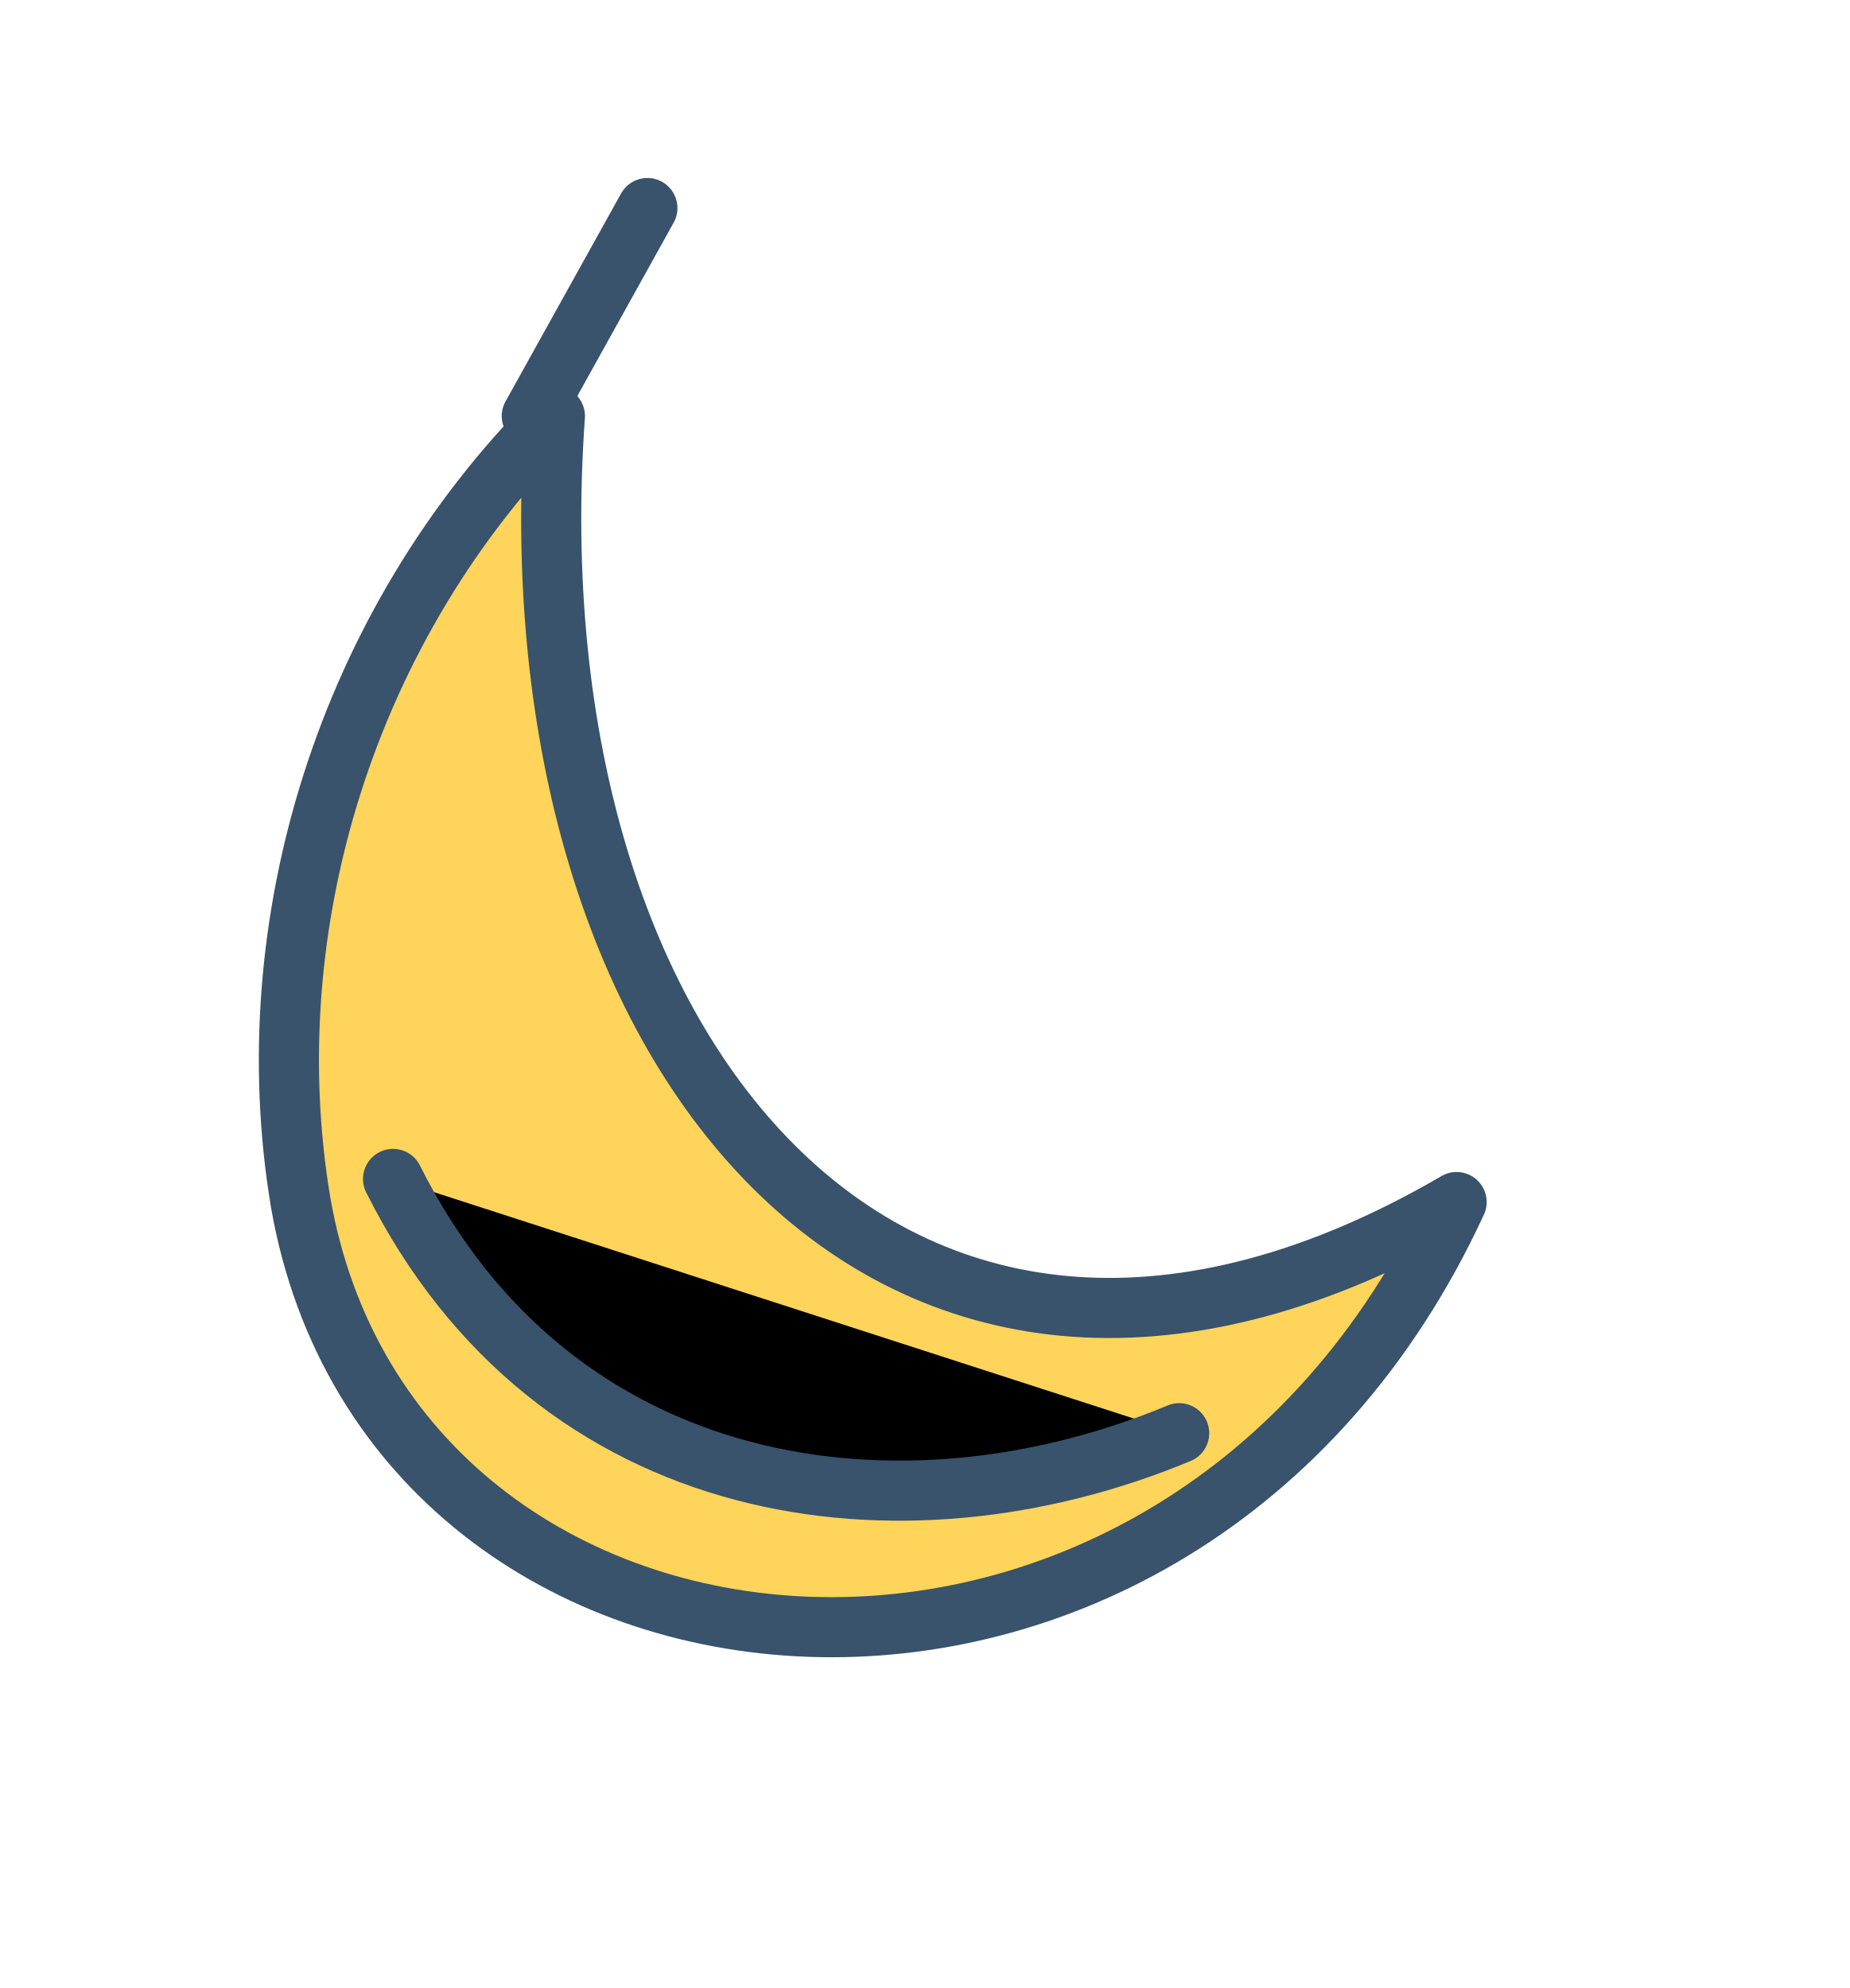
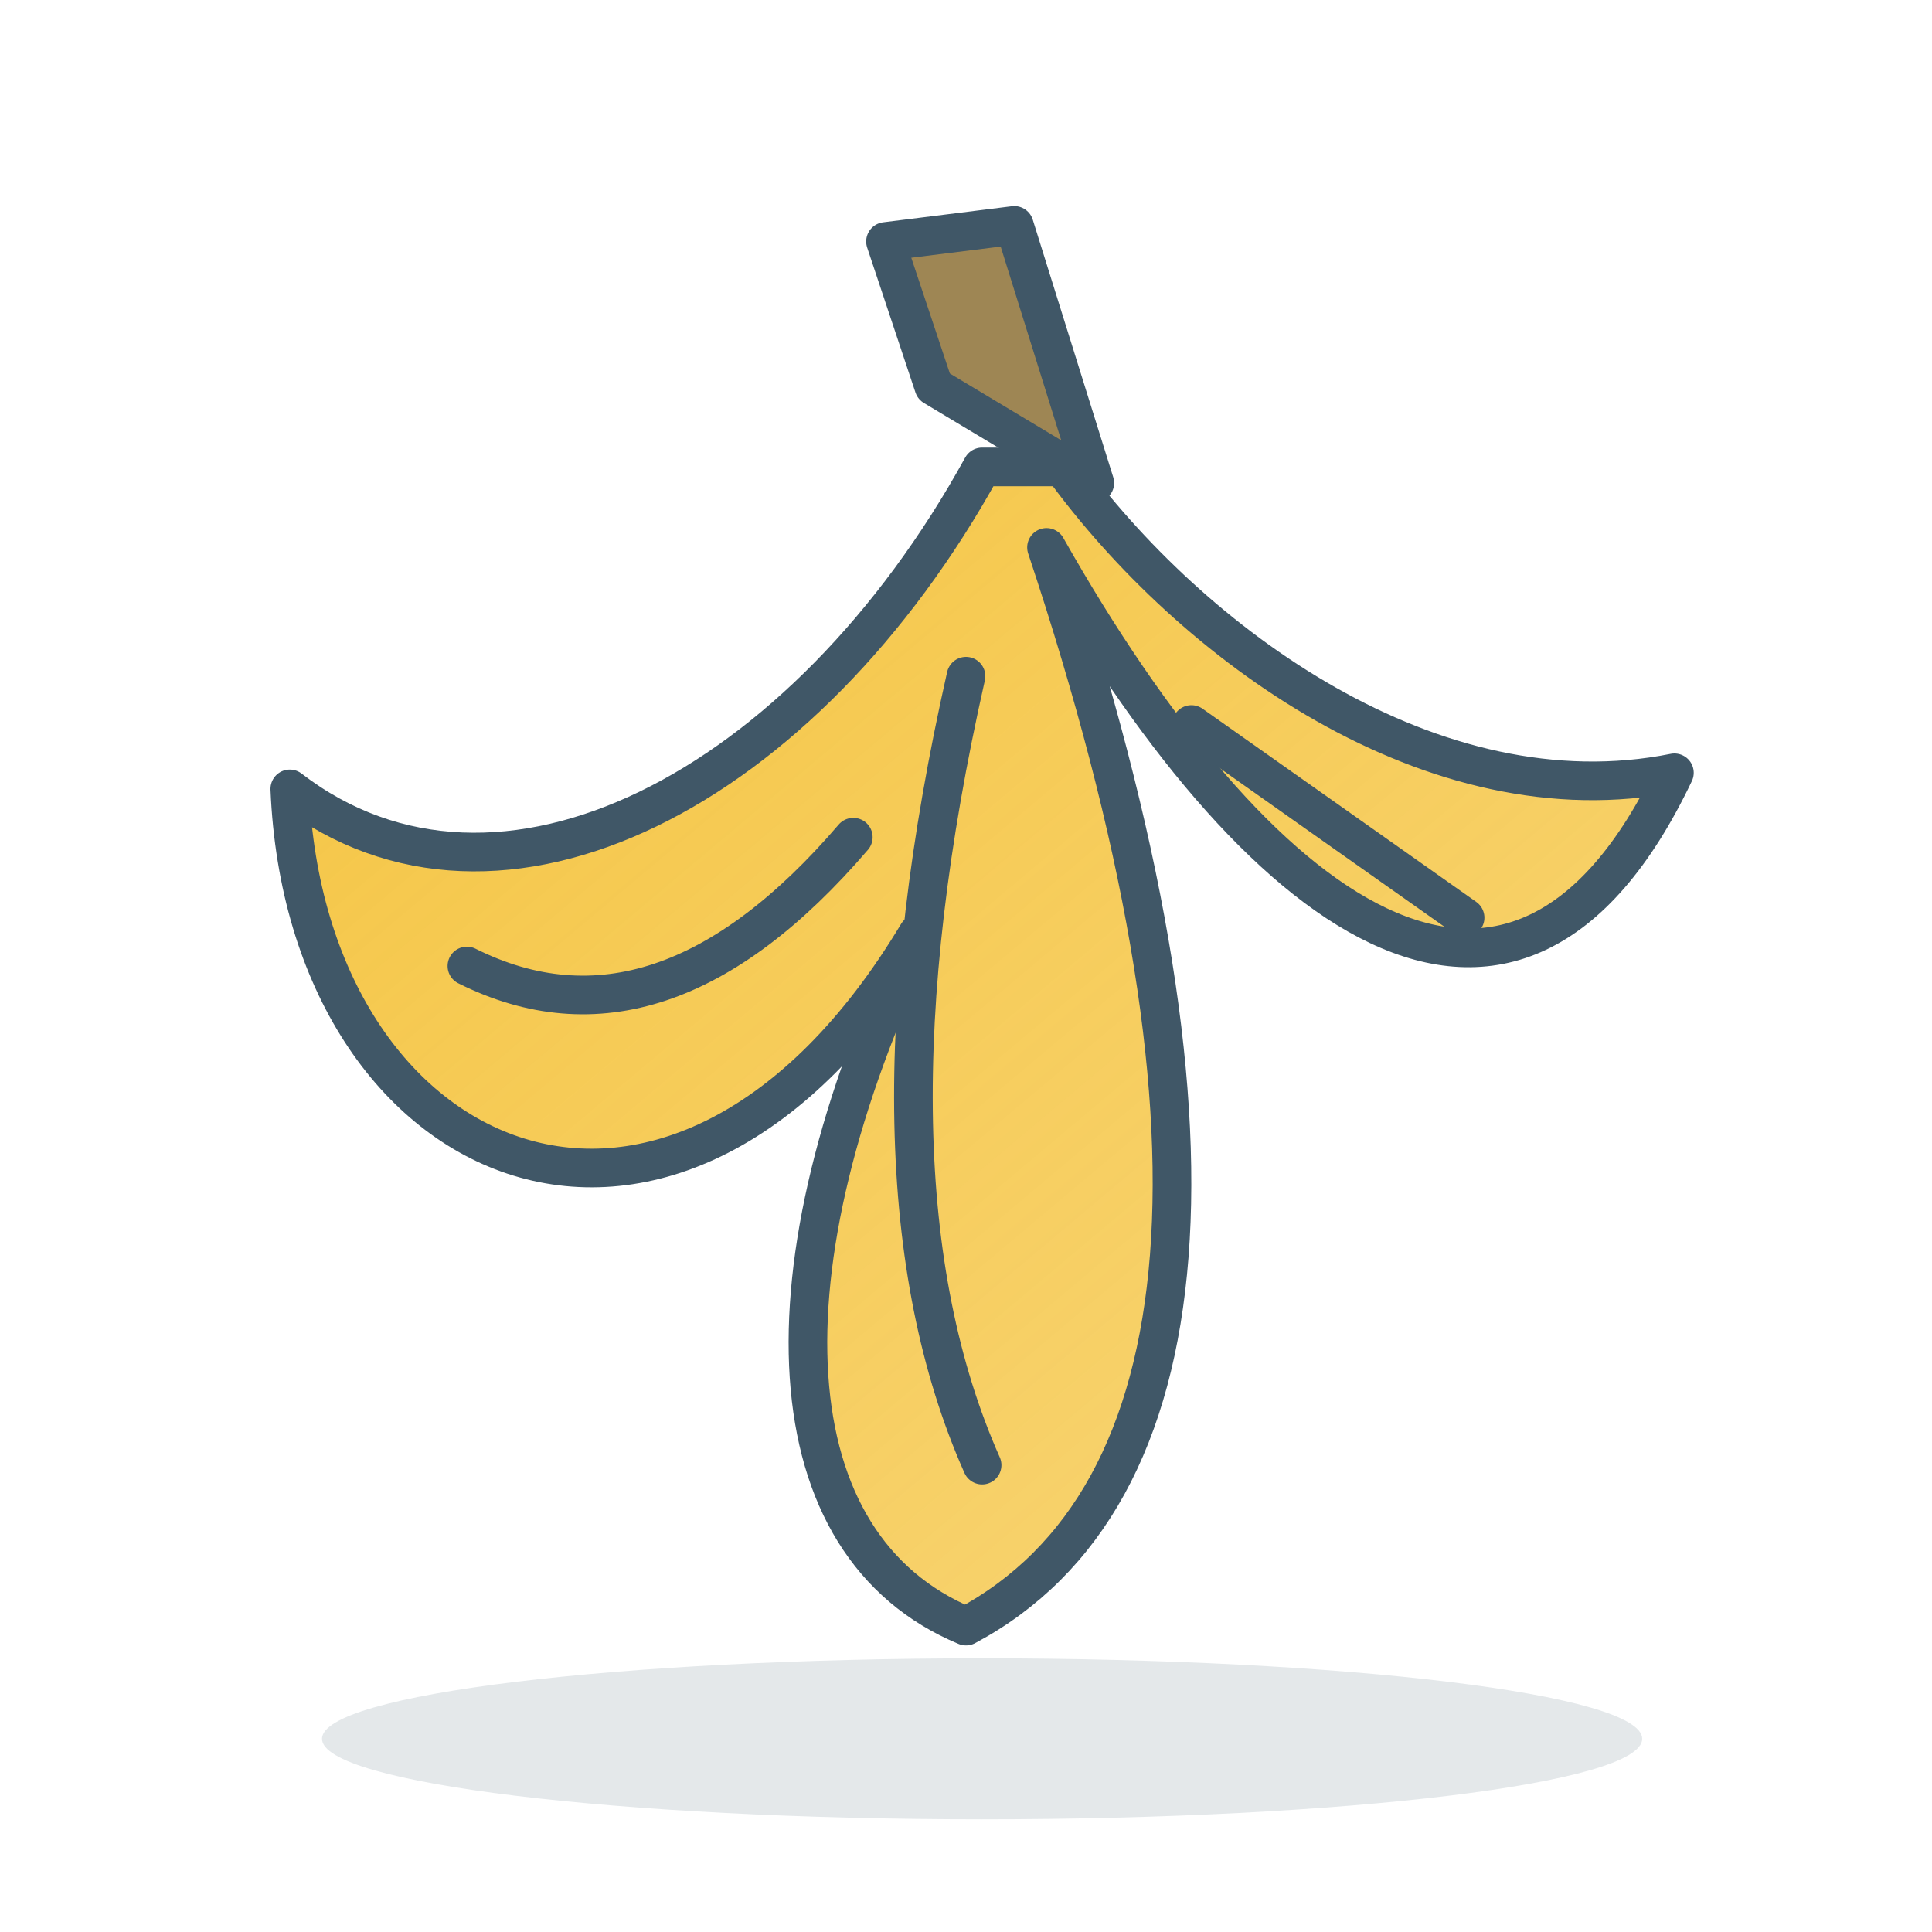
- <svg xmlns="http://www.w3.org/2000/svg" viewBox="0 0 80 86">
-   <g stroke="#38536b" stroke-width="2.6" stroke-linecap="round" stroke-linejoin="round">
-     <path d="M24 18c-2 28 15 48 39 34-12 26-46 23-50 0-2-12 2-25 11-34Z" fill="#ffd45a" />
-     <path d="m23 18 5-9M17 51c7 14 22 16 34 11" />
+ <svg xmlns="http://www.w3.org/2000/svg" viewBox="0 0 120 120" role="img">
+   <defs>
+     <linearGradient id="body" x1="0" y1="0" x2="1" y2="1">
+       <stop stop-color="#f5c543" />
+       <stop offset="1" stop-color="#f5c543" stop-opacity=".72" />
+     </linearGradient>
+   </defs>
+   <ellipse cx="61" cy="108" rx="41" ry="5" fill="#183b50" opacity=".12" />
+   <g stroke="#405767" stroke-width="2.4" stroke-linecap="round" stroke-linejoin="round">
+     <path d="M58 24 55 15 63 14 68 30Z" fill="#9e8654" />
+     <path d="M61 29C50 49 31 59 18 49C19 73 42 83 57 58C47 79 48 96 60 101C75 93 77 70 65 34C78 57 94 69 104 48C89 51 74 40 66 29Z" fill="url(#body)" />
+     <path d="M60 42Q53 73 61 91M29 60Q41 66 53 52M74 45 91 57" fill="none" />
  </g>
</svg>
